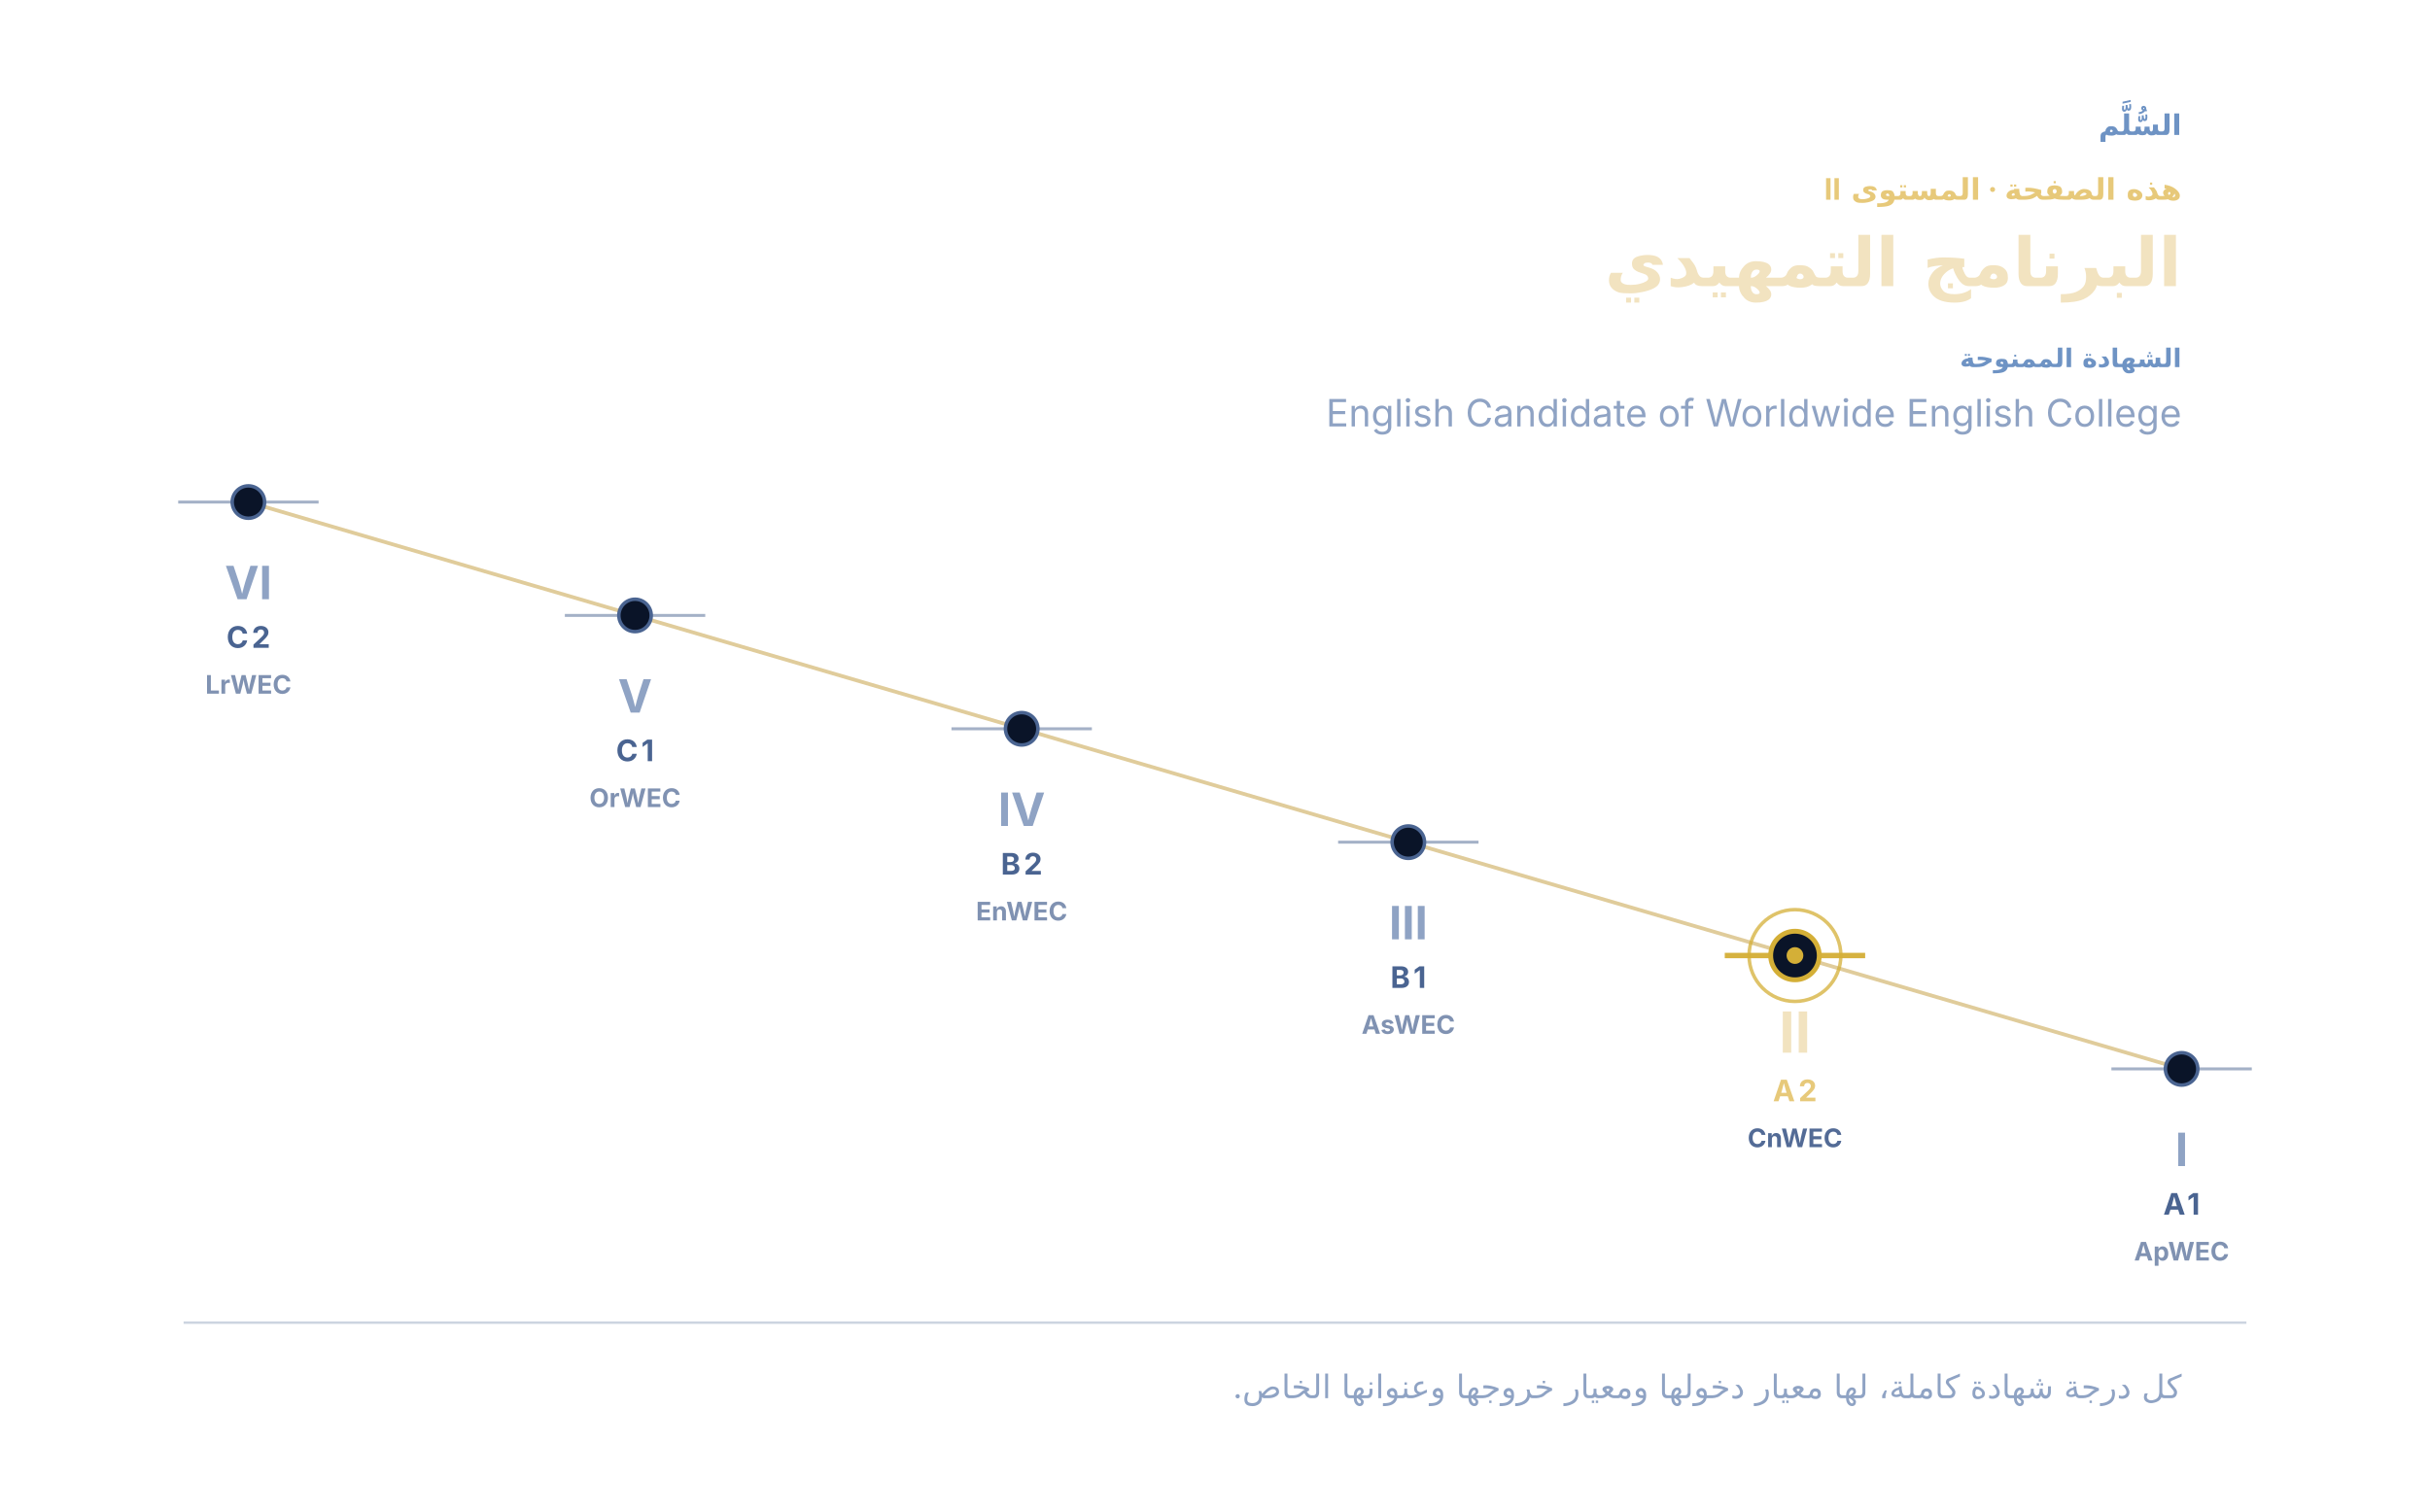
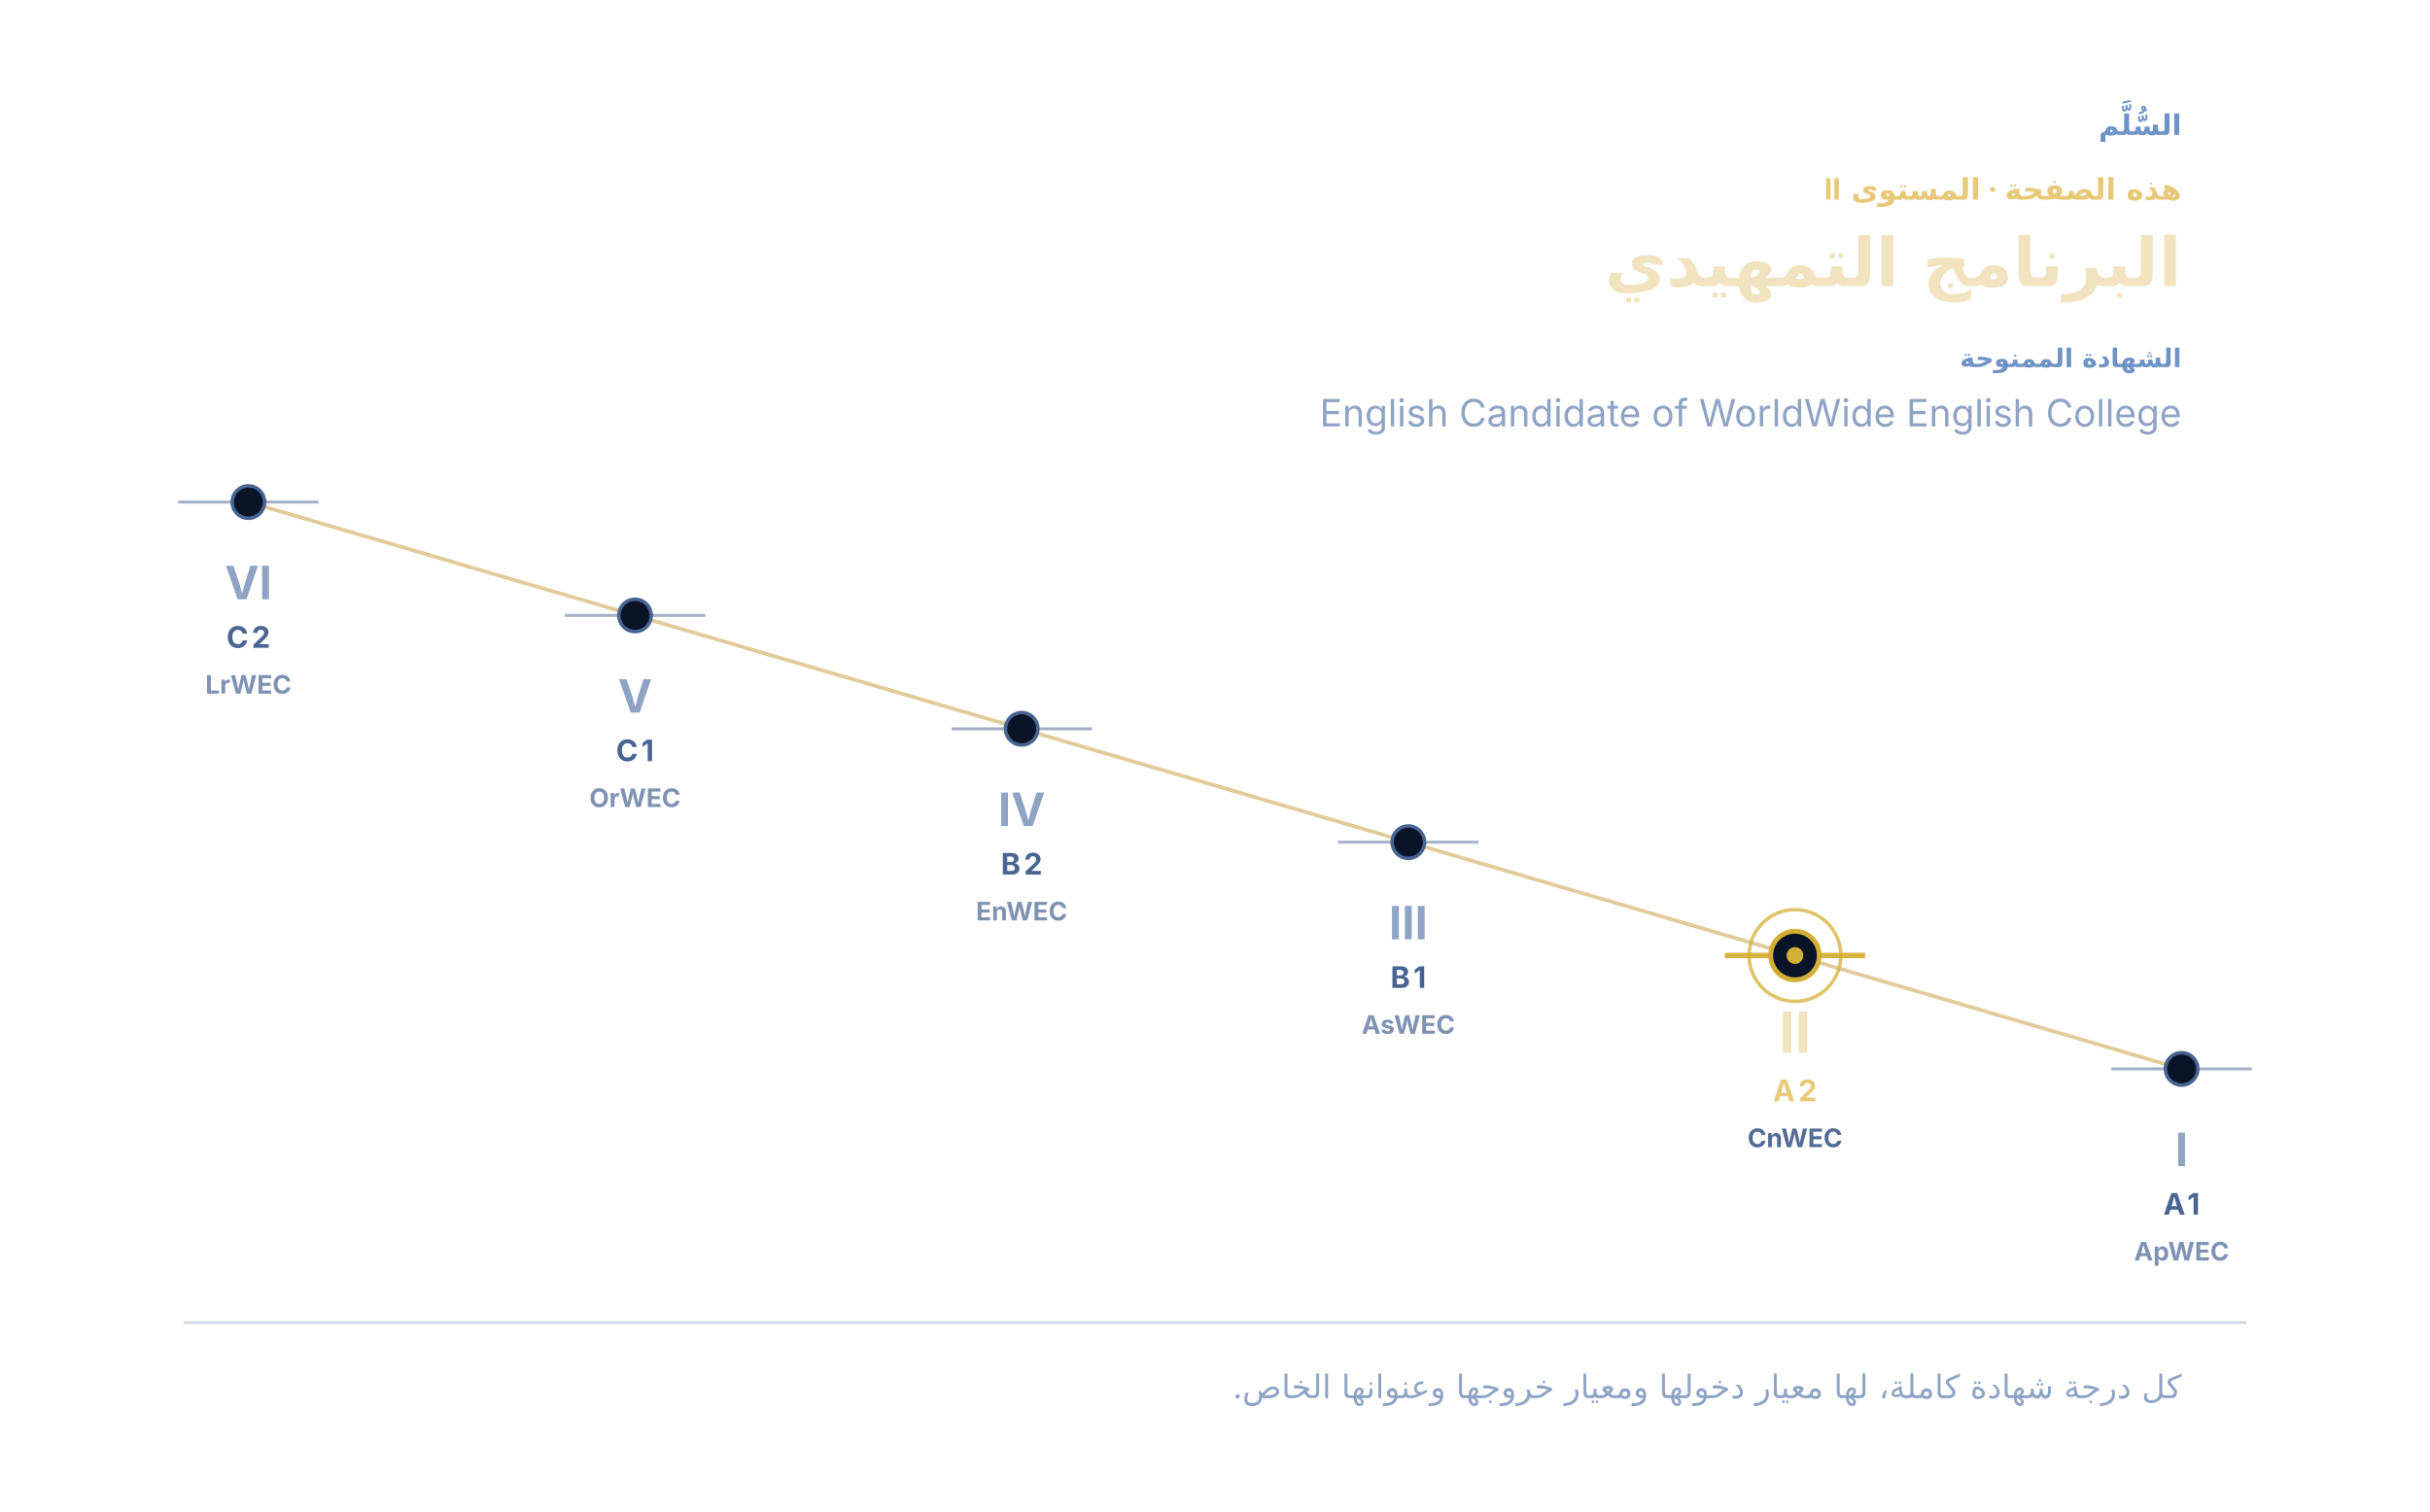
<svg xmlns="http://www.w3.org/2000/svg" viewBox="0 0 900 560" width="900" height="560" data-diagram="level-ascent-2" role="img" lang="ar" direction="ltr" aria-labelledby="level-ascent-2-title level-ascent-2-desc">
  <text x="808.0" y="50.0" text-anchor="end" font-family="Cairo, Inter, sans-serif" font-size="10.5" font-weight="700" fill="#6E93C4">⁧السُّلَّم⁩</text>
  <text x="808.0" y="74.0" text-anchor="end" font-family="Cairo, Inter, sans-serif" font-size="11" font-weight="700" fill="#E7C97A">⁧هذه الصفحة · المستوى II⁩</text>
  <text data-pop="" x="808.0" y="106.0" text-anchor="end" font-family="Cairo, Inter, sans-serif" font-size="25" font-weight="700" fill="#F2E3C0">⁧البرنامج التمهيدي⁩</text>
  <text data-pop="" x="808.0" y="136.0" text-anchor="end" font-family="Cairo, Inter, sans-serif" font-size="9.5" font-weight="700" fill="#6E93C4">⁧الشهادة الممنوحة⁩</text>
-   <text data-pop="" x="808.0" y="158.0" text-anchor="end" font-family="Cairo, Inter, sans-serif" font-size="14" fill="#8FA3C4" direction="ltr">English Candidate of Worldwide English College</text>
+   <text data-pop="" x="808.0" y="158.0" text-anchor="end" font-family="Cairo, Inter, sans-serif" font-size="14" fill="#8FA3C4" direction="ltr">English Candidate of WorldWide English College</text>
  <path data-draw="1500" d="M808.0 396.0L664.8 354.0L521.6 312.0L378.4 270.0L235.2 228.0L92.0 186.0" stroke="#C7A24A" stroke-width="1.4" stroke-opacity="0.55" stroke-linecap="round" fill="none" />
  <path d="M782.0 396.0L834.0 396.0" stroke="#4A6491" stroke-width="1.1" stroke-opacity="0.5" fill="none" />
  <g data-pop="">
    <circle cx="808.0" cy="396.0" r="6" fill="#0A1428" stroke="#4A6491" stroke-width="1.3" />
  </g>
  <text data-pop="" x="808.0" y="432.0" text-anchor="middle" font-family="Cairo, Inter, sans-serif" font-size="17" font-weight="700" fill="#8FA3C4" direction="ltr">I</text>
  <text data-pop="" x="808.0" y="450.0" text-anchor="middle" font-family="Cairo, Inter, sans-serif" font-size="11" font-weight="700" letter-spacing="1.2" fill="#4A6491" direction="ltr">A1</text>
  <text data-pop="" x="808.0" y="467.0" text-anchor="middle" font-family="Cairo, Inter, sans-serif" font-size="9.5" font-weight="700" fill="#4A6491" opacity="0.7" direction="ltr">ApWEC</text>
  <path d="M638.8 354.0L690.8 354.0" stroke="#D4AF37" stroke-width="2" stroke-opacity="0.95" fill="none" />
  <g data-pop="">
    <circle cx="664.8" cy="354.0" r="17" fill="none" stroke="#D4AF37" stroke-width="1.3" stroke-opacity="0.75" />
  </g>
  <g data-pop="">
    <circle cx="664.8" cy="354.0" r="9" fill="#0A1428" stroke="#D4AF37" stroke-width="1.8" />
    <circle cx="664.8" cy="354.0" r="3.1" fill="#D4AF37" />
  </g>
  <text data-pop="" x="664.8" y="390.0" text-anchor="middle" font-family="Cairo, Inter, sans-serif" font-size="21" font-weight="700" fill="#F2E3C0" direction="ltr">II</text>
  <text data-pop="" x="664.8" y="408.0" text-anchor="middle" font-family="Cairo, Inter, sans-serif" font-size="11" font-weight="700" letter-spacing="1.2" fill="#E7C97A" direction="ltr">A2</text>
  <text data-pop="" x="664.8" y="425.0" text-anchor="middle" font-family="Cairo, Inter, sans-serif" font-size="9.5" font-weight="700" fill="#4A6491" opacity="0.95" direction="ltr">CnWEC</text>
  <path d="M495.6 312.0L547.6 312.0" stroke="#4A6491" stroke-width="1.1" stroke-opacity="0.5" fill="none" />
  <g data-pop="">
    <circle cx="521.6" cy="312.0" r="6" fill="#0A1428" stroke="#4A6491" stroke-width="1.3" />
  </g>
  <text data-pop="" x="521.6" y="348.0" text-anchor="middle" font-family="Cairo, Inter, sans-serif" font-size="17" font-weight="700" fill="#8FA3C4" direction="ltr">III</text>
  <text data-pop="" x="521.6" y="366.0" text-anchor="middle" font-family="Cairo, Inter, sans-serif" font-size="11" font-weight="700" letter-spacing="1.2" fill="#4A6491" direction="ltr">B1</text>
  <text data-pop="" x="521.6" y="383.0" text-anchor="middle" font-family="Cairo, Inter, sans-serif" font-size="9.5" font-weight="700" fill="#4A6491" opacity="0.7" direction="ltr">AsWEC</text>
  <path d="M352.4 270.0L404.4 270.0" stroke="#4A6491" stroke-width="1.1" stroke-opacity="0.5" fill="none" />
  <g data-pop="">
    <circle cx="378.4" cy="270.0" r="6" fill="#0A1428" stroke="#4A6491" stroke-width="1.3" />
  </g>
  <text data-pop="" x="378.4" y="306.0" text-anchor="middle" font-family="Cairo, Inter, sans-serif" font-size="17" font-weight="700" fill="#8FA3C4" direction="ltr">IV</text>
  <text data-pop="" x="378.4" y="324.0" text-anchor="middle" font-family="Cairo, Inter, sans-serif" font-size="11" font-weight="700" letter-spacing="1.2" fill="#4A6491" direction="ltr">B2</text>
  <text data-pop="" x="378.4" y="341.0" text-anchor="middle" font-family="Cairo, Inter, sans-serif" font-size="9.5" font-weight="700" fill="#4A6491" opacity="0.7" direction="ltr">EnWEC</text>
  <path d="M209.2 228.0L261.2 228.0" stroke="#4A6491" stroke-width="1.1" stroke-opacity="0.5" fill="none" />
  <g data-pop="">
    <circle cx="235.2" cy="228.0" r="6" fill="#0A1428" stroke="#4A6491" stroke-width="1.3" />
  </g>
  <text data-pop="" x="235.2" y="264.0" text-anchor="middle" font-family="Cairo, Inter, sans-serif" font-size="17" font-weight="700" fill="#8FA3C4" direction="ltr">V</text>
  <text data-pop="" x="235.2" y="282.0" text-anchor="middle" font-family="Cairo, Inter, sans-serif" font-size="11" font-weight="700" letter-spacing="1.2" fill="#4A6491" direction="ltr">C1</text>
  <text data-pop="" x="235.2" y="299.0" text-anchor="middle" font-family="Cairo, Inter, sans-serif" font-size="9.5" font-weight="700" fill="#4A6491" opacity="0.7" direction="ltr">OrWEC</text>
  <path d="M66.0 186.0L118.0 186.0" stroke="#4A6491" stroke-width="1.1" stroke-opacity="0.5" fill="none" />
  <g data-pop="">
    <circle cx="92.0" cy="186.0" r="6" fill="#0A1428" stroke="#4A6491" stroke-width="1.3" />
  </g>
  <text data-pop="" x="92.0" y="222.0" text-anchor="middle" font-family="Cairo, Inter, sans-serif" font-size="17" font-weight="700" fill="#8FA3C4" direction="ltr">VI</text>
  <text data-pop="" x="92.0" y="240.0" text-anchor="middle" font-family="Cairo, Inter, sans-serif" font-size="11" font-weight="700" letter-spacing="1.2" fill="#4A6491" direction="ltr">C2</text>
  <text data-pop="" x="92.0" y="257.0" text-anchor="middle" font-family="Cairo, Inter, sans-serif" font-size="9.5" font-weight="700" fill="#4A6491" opacity="0.7" direction="ltr">LrWEC</text>
  <path d="M68.0 490.0L832.0 490.0" stroke="#4A6491" stroke-width="0.9" stroke-opacity="0.28" fill="none" />
  <text data-pop="" x="808.0" y="518.0" text-anchor="end" font-family="Cairo, Inter, sans-serif" font-size="12" fill="#8FA3C4">⁧كل درجة شهادة كاملة، لها معيار دخولها ومعيار خروجها وعنوانها الخاص.⁩</text>
</svg>
